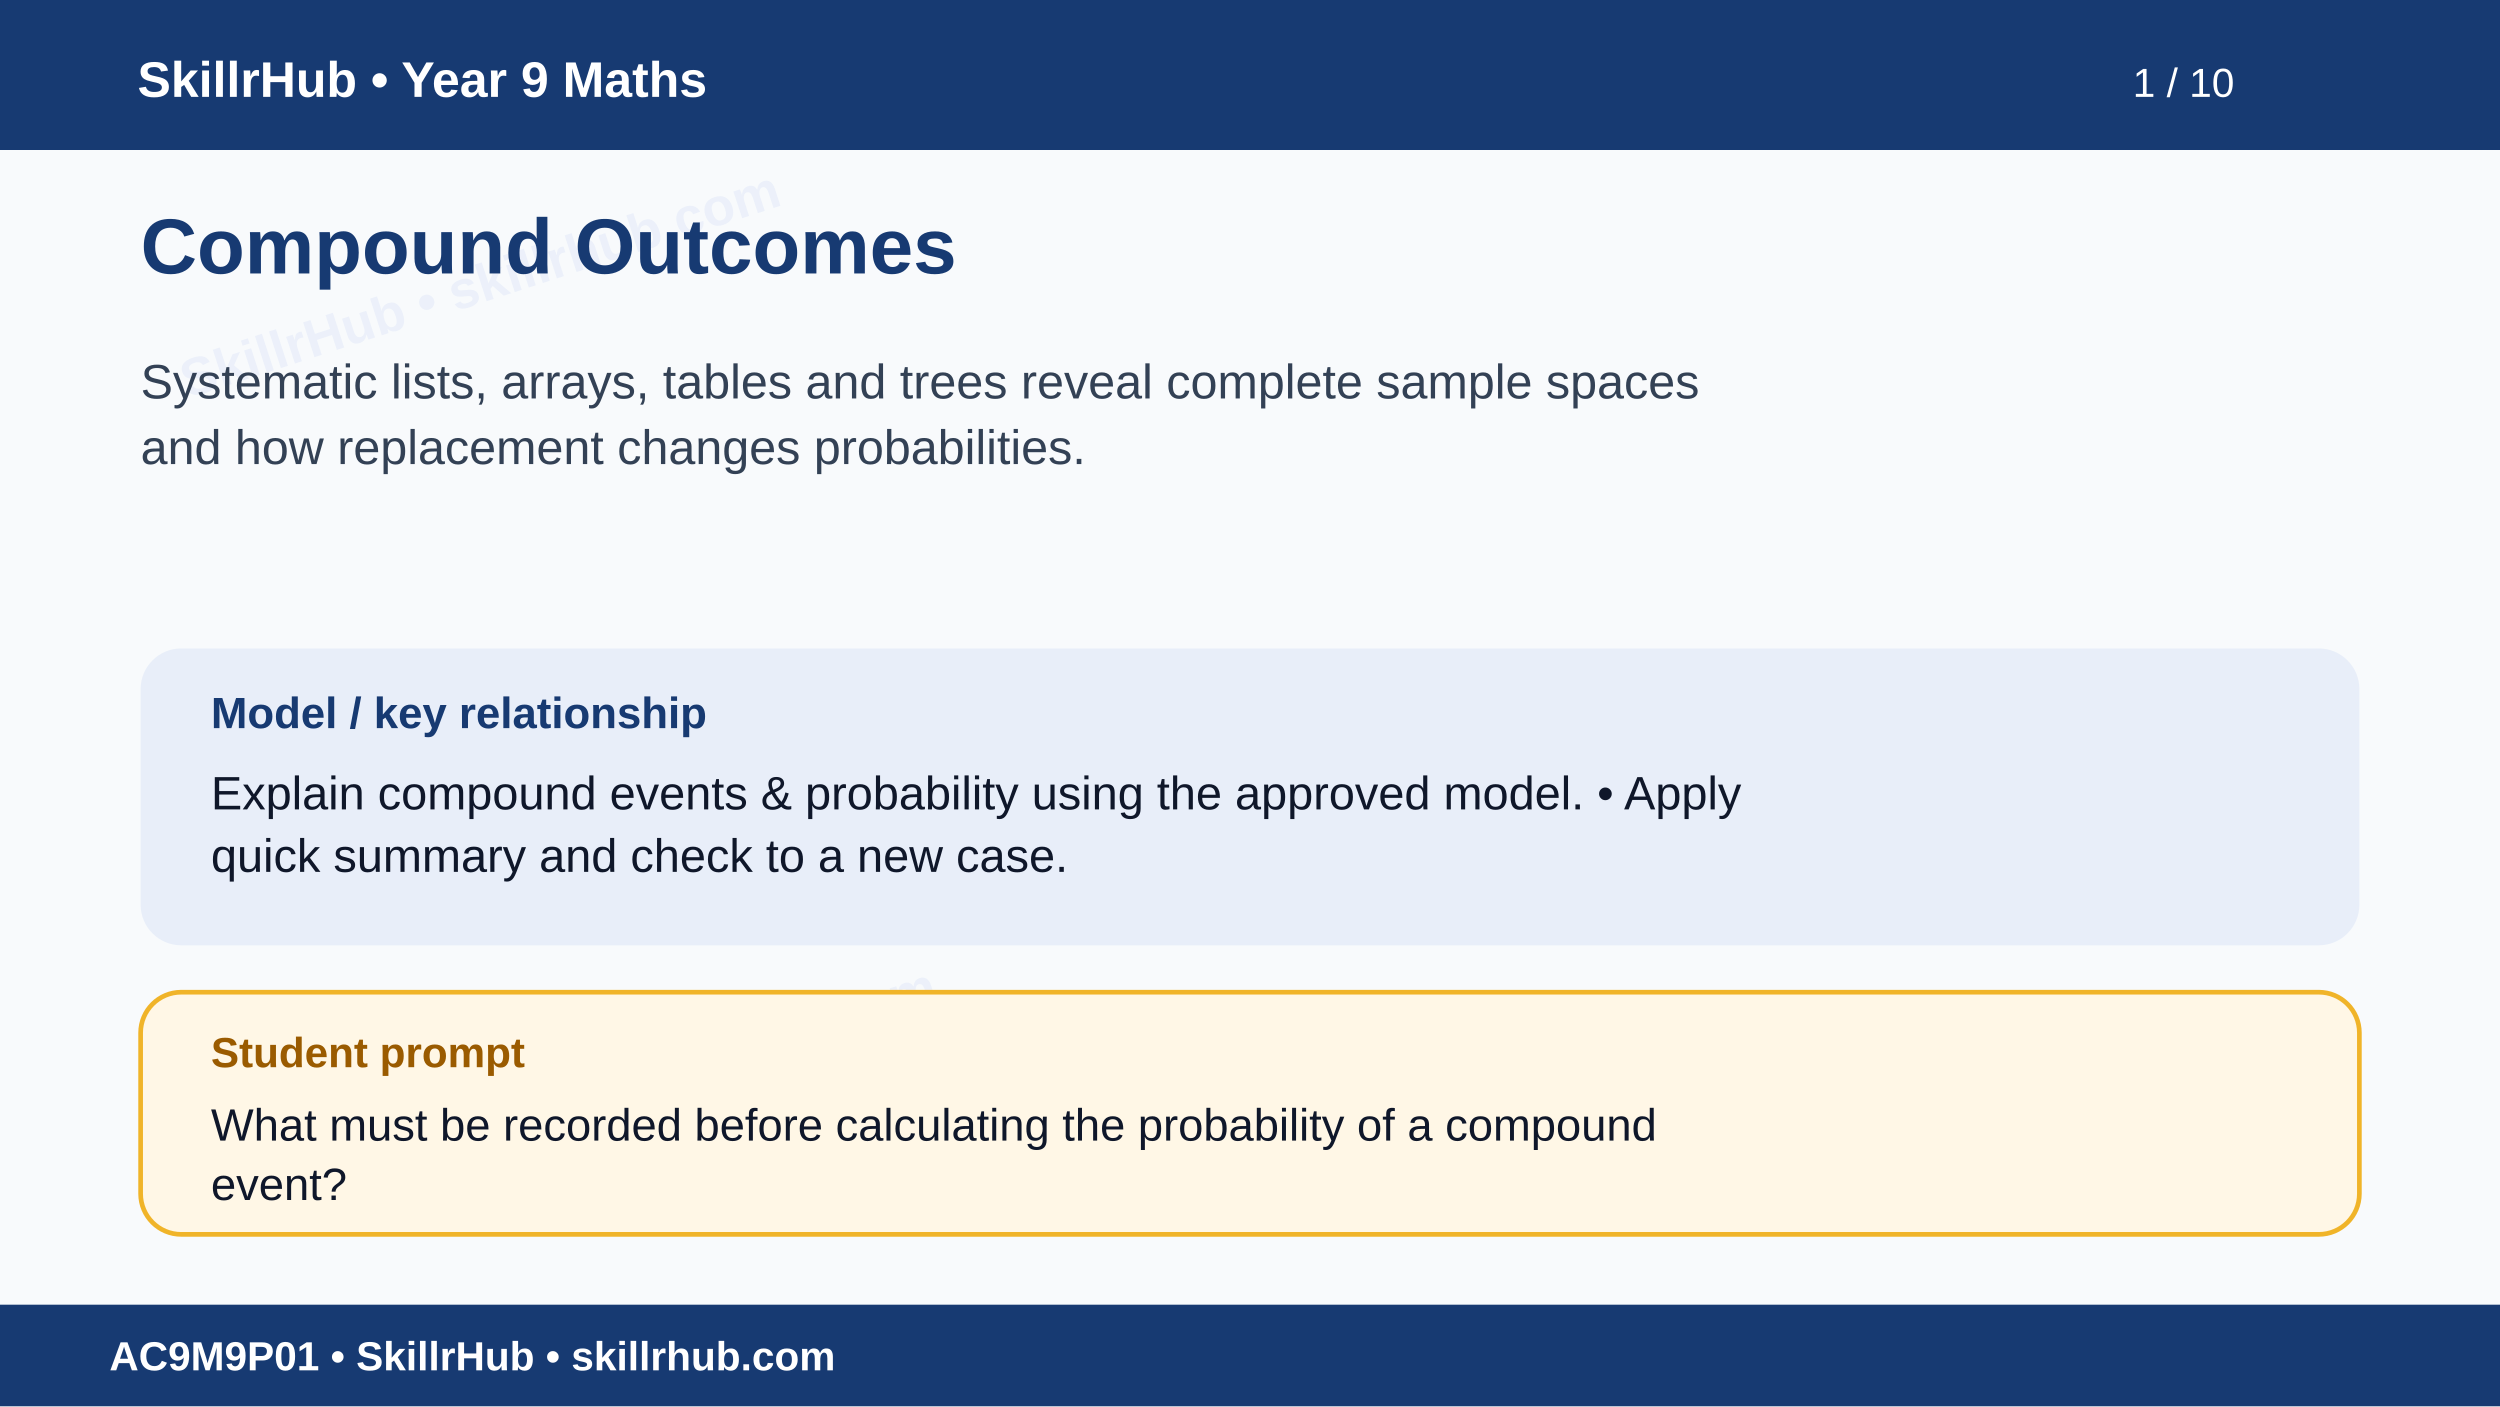
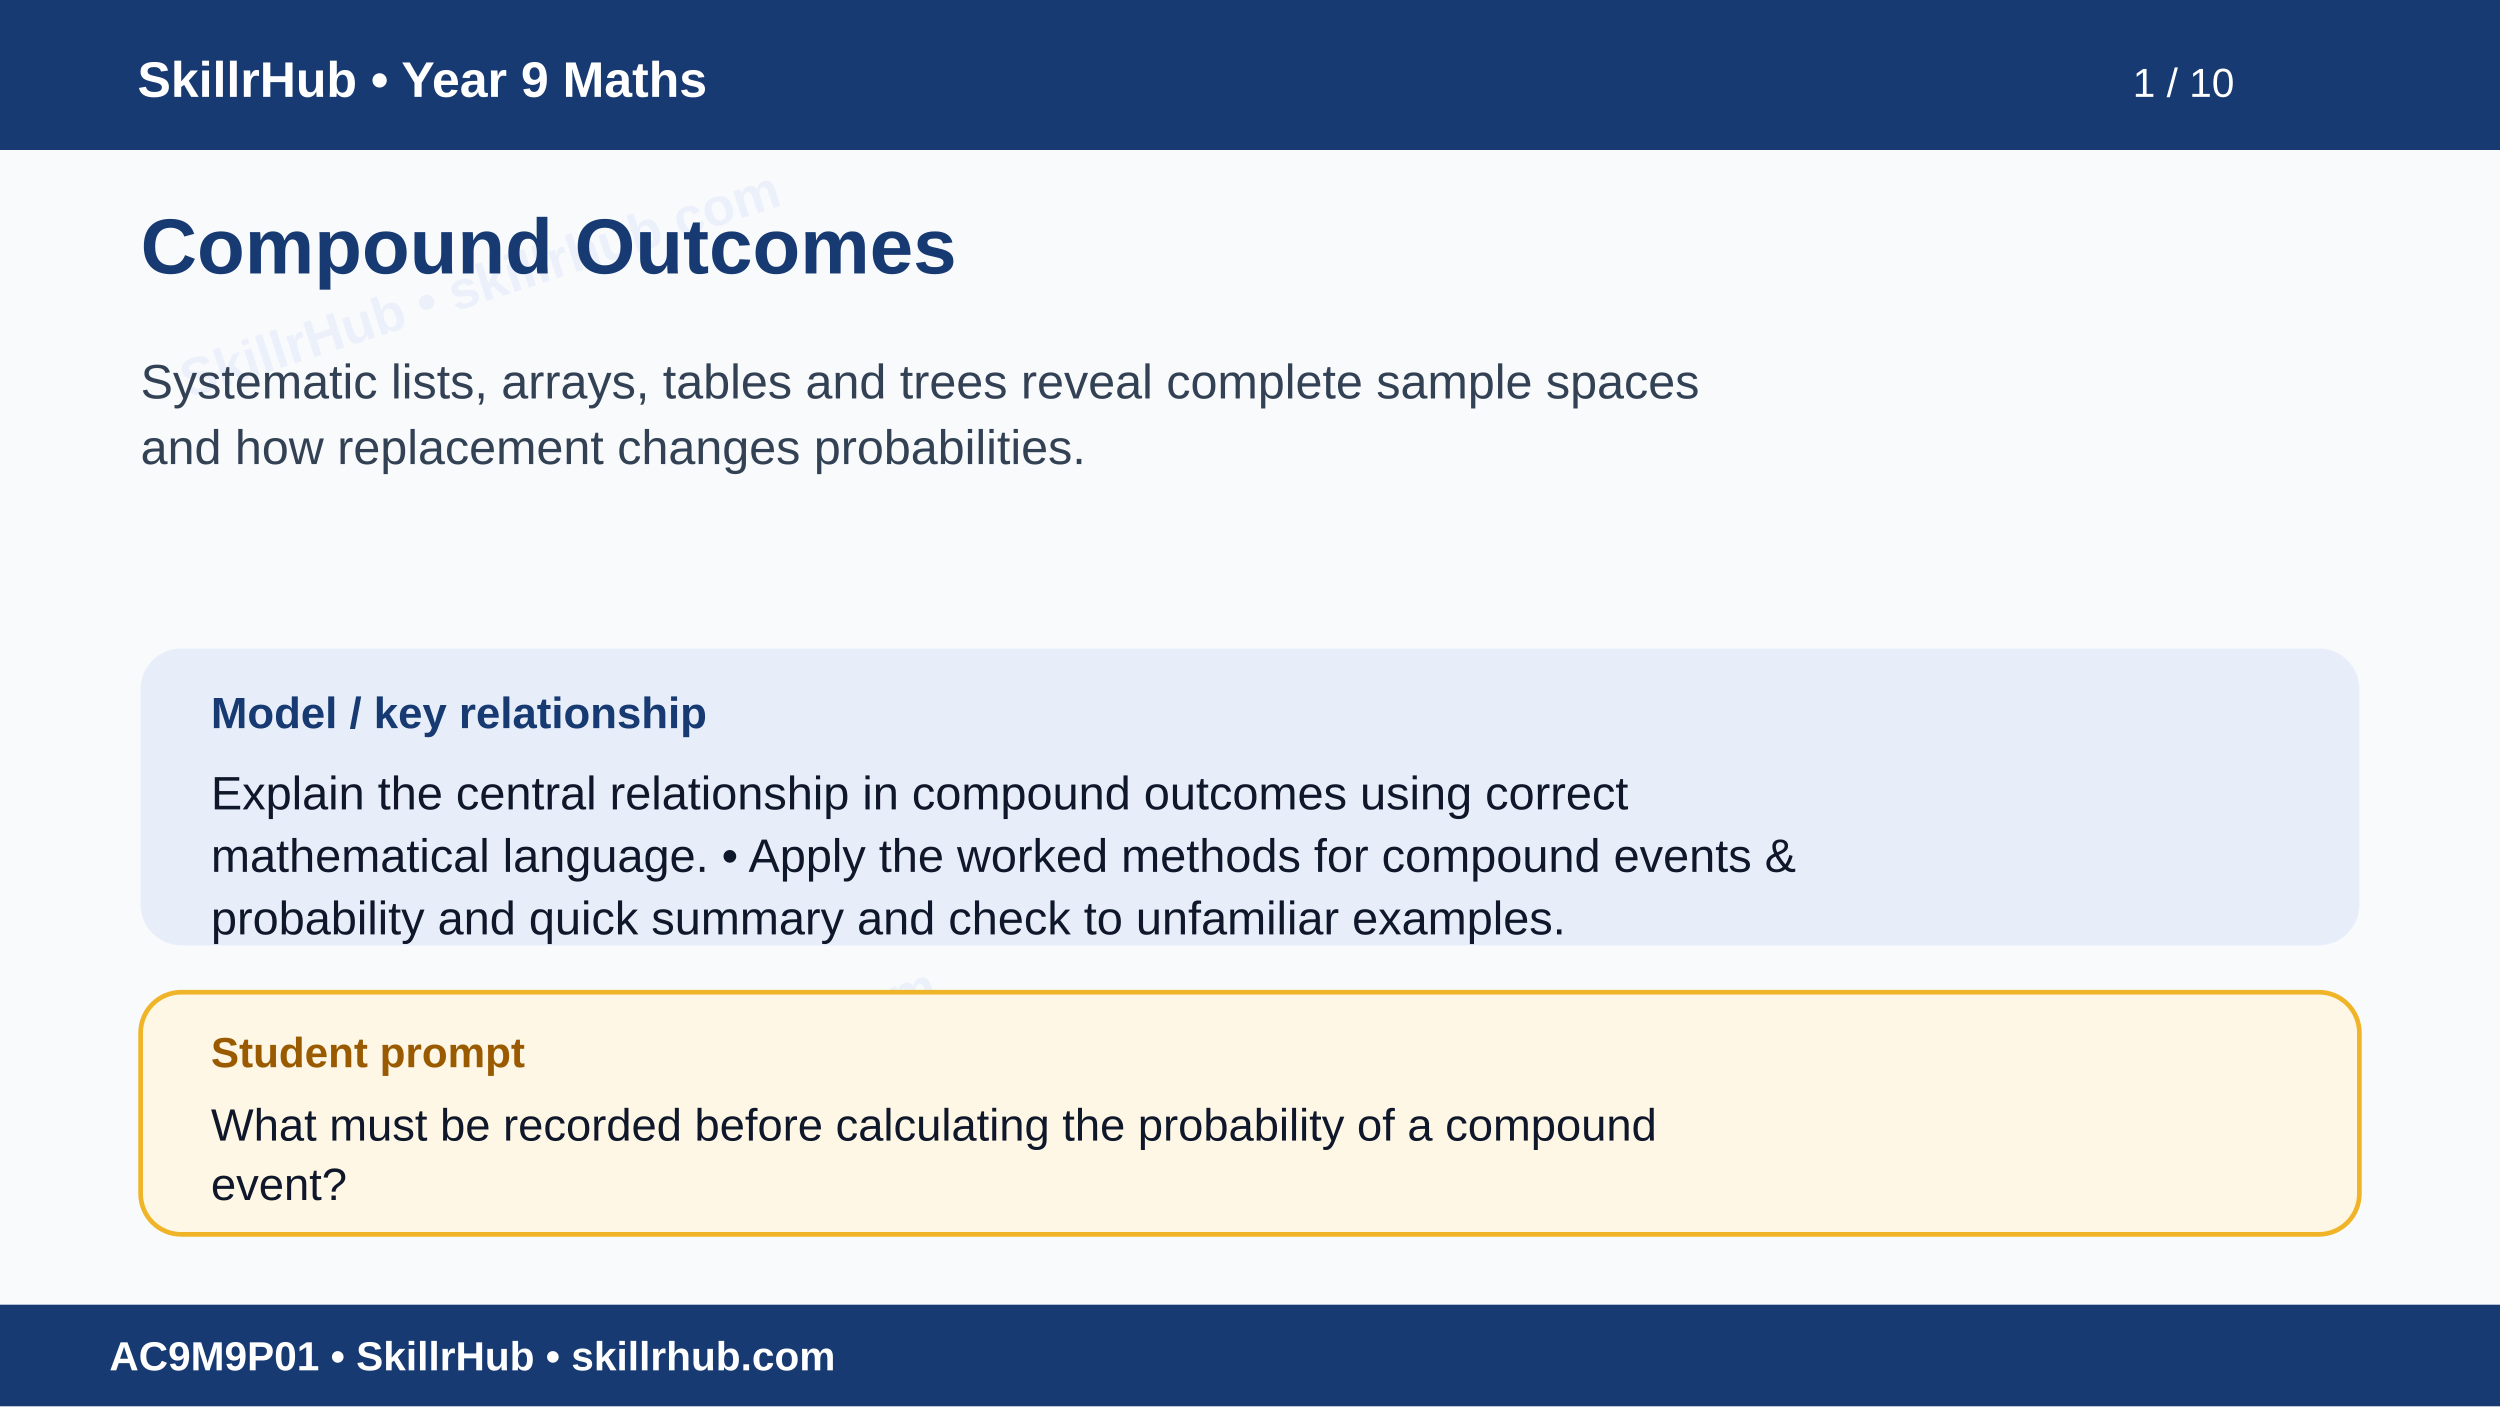
<svg xmlns="http://www.w3.org/2000/svg" width="1600" height="900" viewBox="0 0 1600 900" role="img" aria-labelledby="title desc">
  <rect width="1600" height="900" fill="#f8fafc" />
  <g opacity=".055" fill="#1d4ed8" font-family="Arial,Helvetica,sans-serif" font-size="34" font-weight="700">
    <text x="120" y="255" transform="rotate(-18 120 255)">SkillrHub • skillrhub.com</text>
    <text x="790" y="560" transform="rotate(-18 790 560)">SkillrHub • skillrhub.com</text>
    <text x="220" y="765" transform="rotate(-18 220 765)">SkillrHub • skillrhub.com</text>
  </g>
  <rect width="1600" height="96" fill="#173a72" />
  <text x="88" y="62" fill="#fff" font-family="Arial,Helvetica,sans-serif" font-size="32" font-weight="700">SkillrHub • Year 9 Maths</text>
  <text x="1430" y="62" text-anchor="end" fill="#fff" font-family="Arial,Helvetica,sans-serif" font-size="26">1 / 10</text>
  <text x="90" y="175" fill="#173a72" font-family="Arial,Helvetica,sans-serif" font-size="50" font-weight="700">Compound Outcomes</text>
  <text x="90" y="255" fill="#334155" font-family="Arial,Helvetica,sans-serif" font-size="31" font-weight="400">Systematic lists, arrays, tables and trees reveal complete sample spaces</text>
  <text x="90" y="297" fill="#334155" font-family="Arial,Helvetica,sans-serif" font-size="31" font-weight="400">and how replacement changes probabilities.</text>
  <rect x="90" y="415" width="1420" height="190" rx="26" fill="#e8eef9" />
  <text x="135" y="466" fill="#173a72" font-family="Arial,Helvetica,sans-serif" font-size="28" font-weight="700">Model / key relationship</text>
-   <text x="135" y="518" fill="#0f172a" font-family="Arial,Helvetica,sans-serif" font-size="30" font-weight="400">Explain compound events &amp; probability using the approved model. • Apply</text>
-   <text x="135" y="558" fill="#0f172a" font-family="Arial,Helvetica,sans-serif" font-size="30" font-weight="400">quick summary and check to a new case.</text>
+   <text x="135" y="518" fill="#0f172a" font-family="Arial,Helvetica,sans-serif" font-size="30" font-weight="400">Explain the central relationship in compound outcomes using correct</text>
+   <text x="135" y="558" fill="#0f172a" font-family="Arial,Helvetica,sans-serif" font-size="30" font-weight="400">mathematical language. • Apply the worked methods for compound events &amp;</text>
+   <text x="135" y="598" fill="#0f172a" font-family="Arial,Helvetica,sans-serif" font-size="30" font-weight="400">probability and quick summary and check to unfamiliar examples.</text>
  <rect x="90" y="635" width="1420" height="155" rx="26" fill="#fff7e6" stroke="#f0b429" stroke-width="3" />
  <text x="135" y="683" fill="#9a5b00" font-family="Arial,Helvetica,sans-serif" font-size="27" font-weight="700">Student prompt</text>
  <text x="135" y="730" fill="#0f172a" font-family="Arial,Helvetica,sans-serif" font-size="29" font-weight="400">What must be recorded before calculating the probability of a compound</text>
  <text x="135" y="768" fill="#0f172a" font-family="Arial,Helvetica,sans-serif" font-size="29" font-weight="400">event?</text>
  <rect y="835" width="1600" height="65" fill="#173a72" />
  <text x="70" y="877" fill="#fff" font-family="Arial,Helvetica,sans-serif" font-size="26" font-weight="700">AC9M9P01 • SkillrHub • skillrhub.com</text>
</svg>
